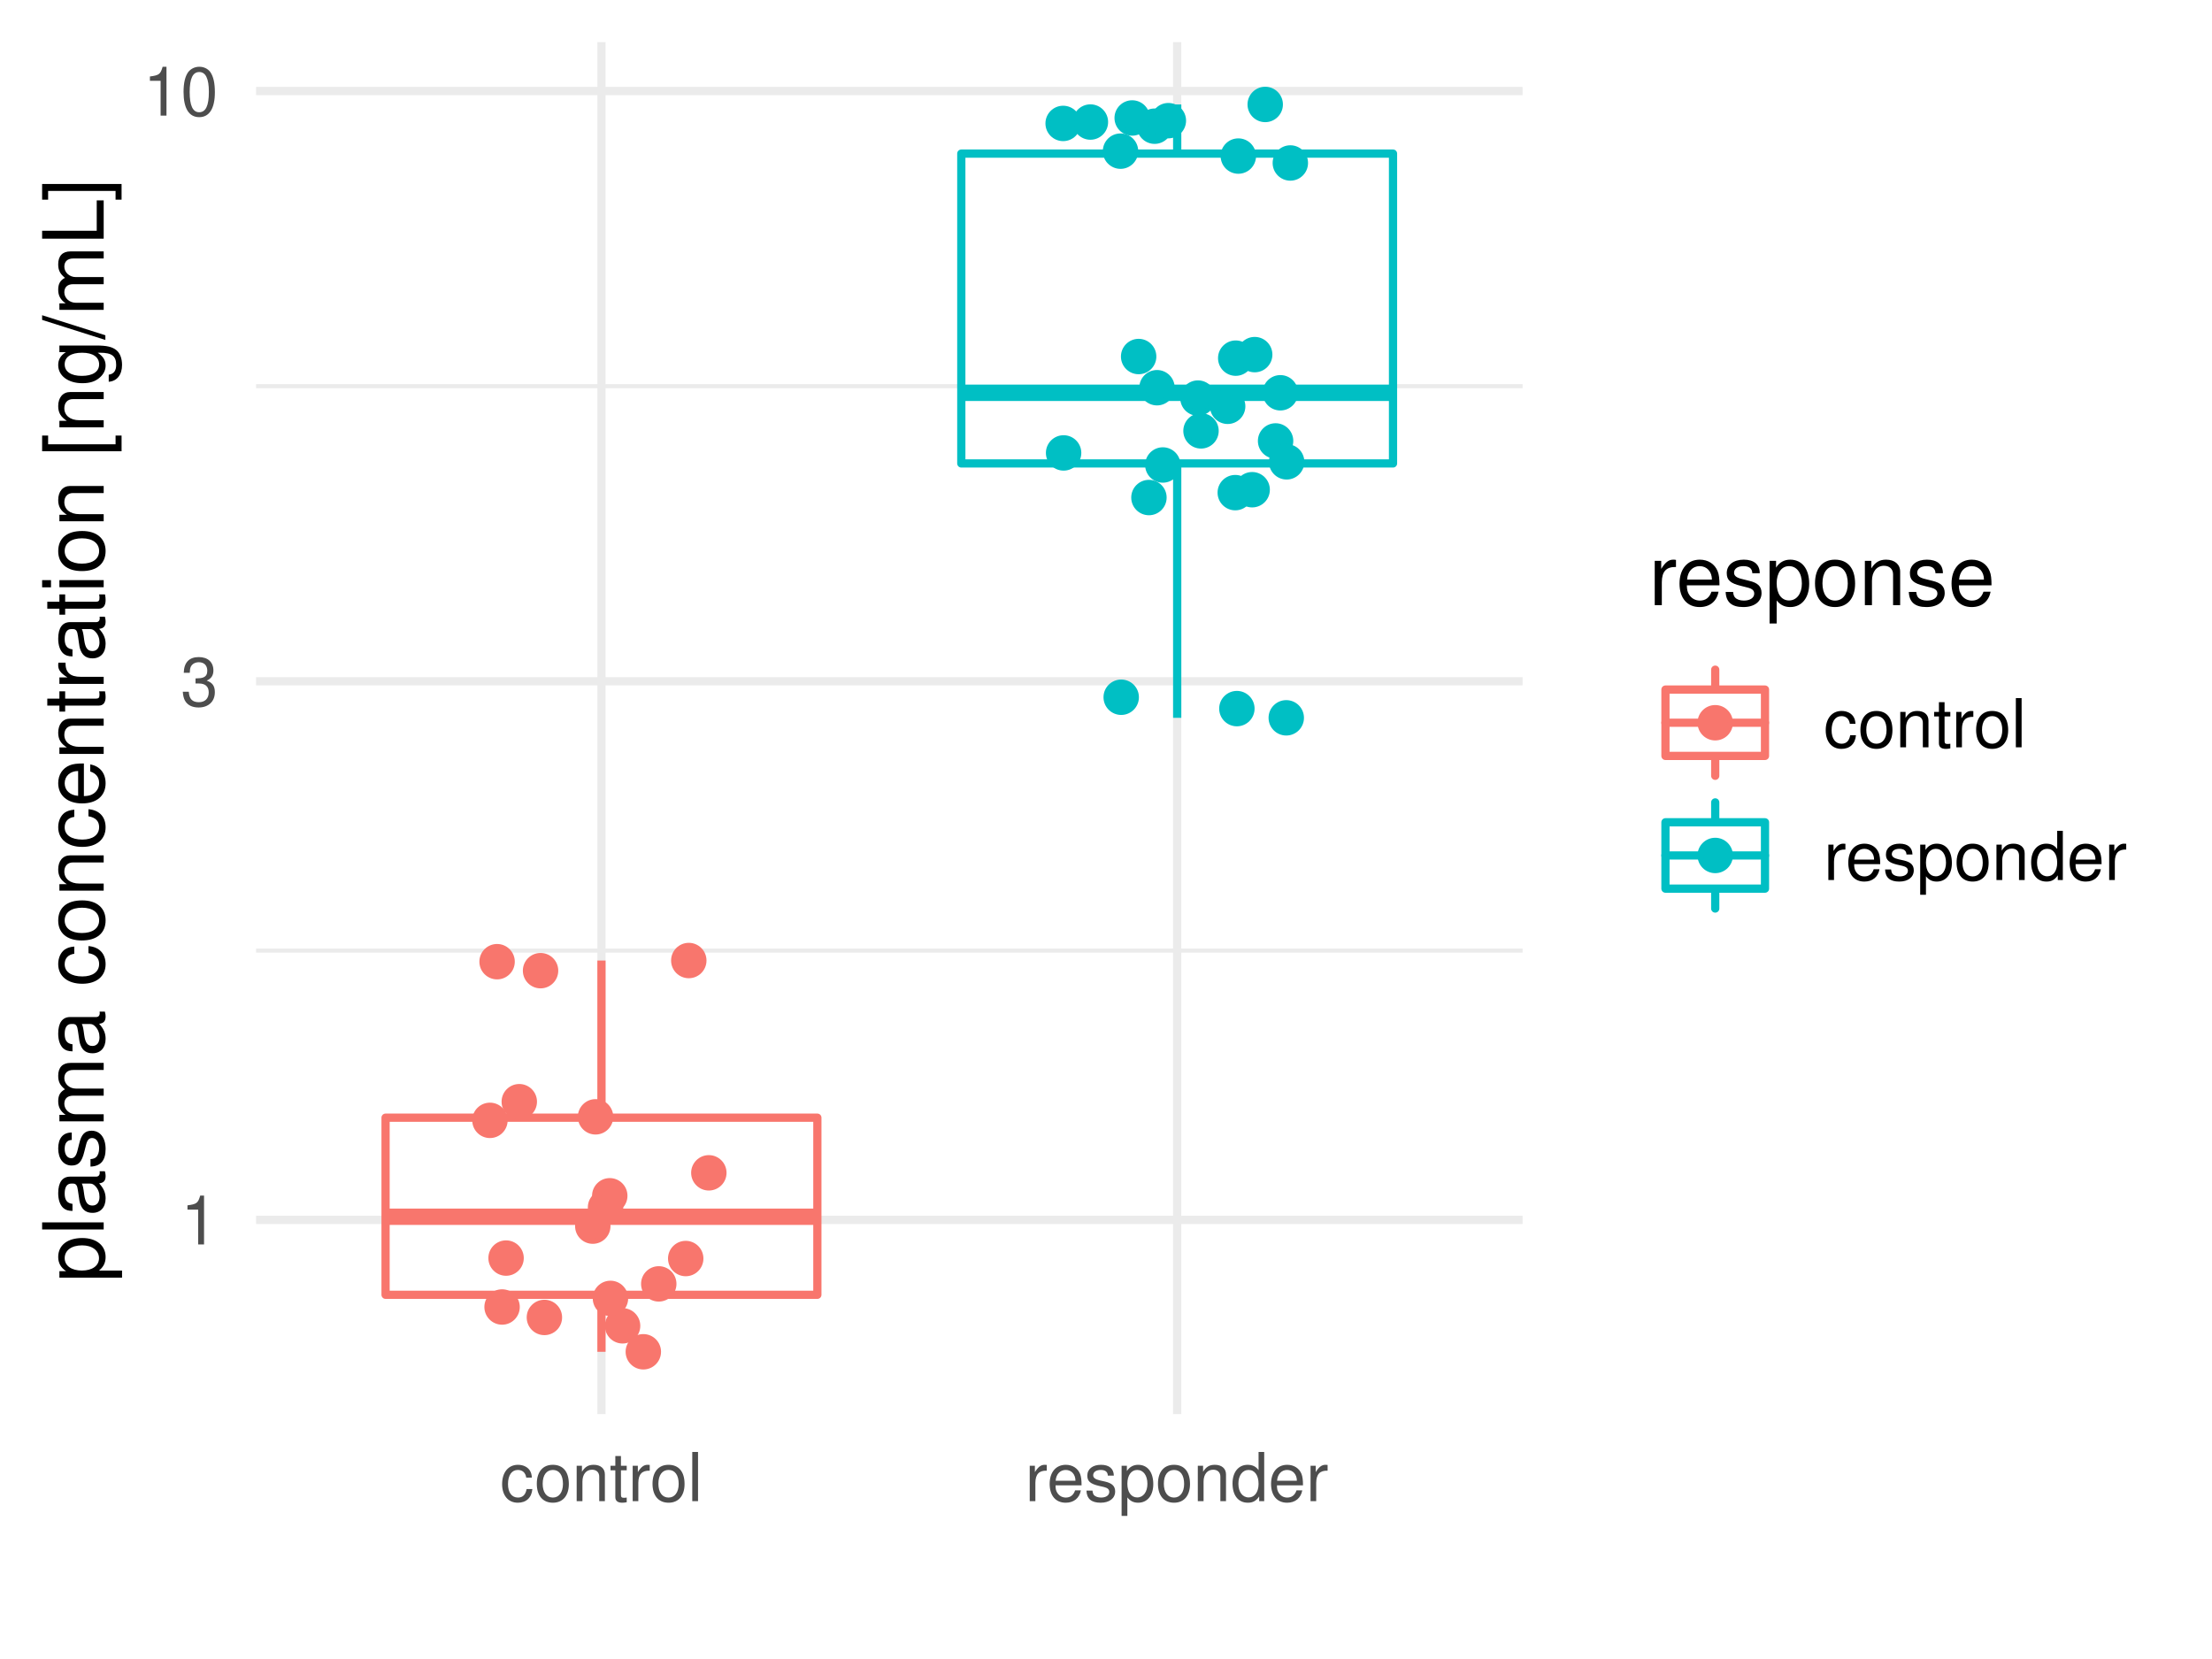
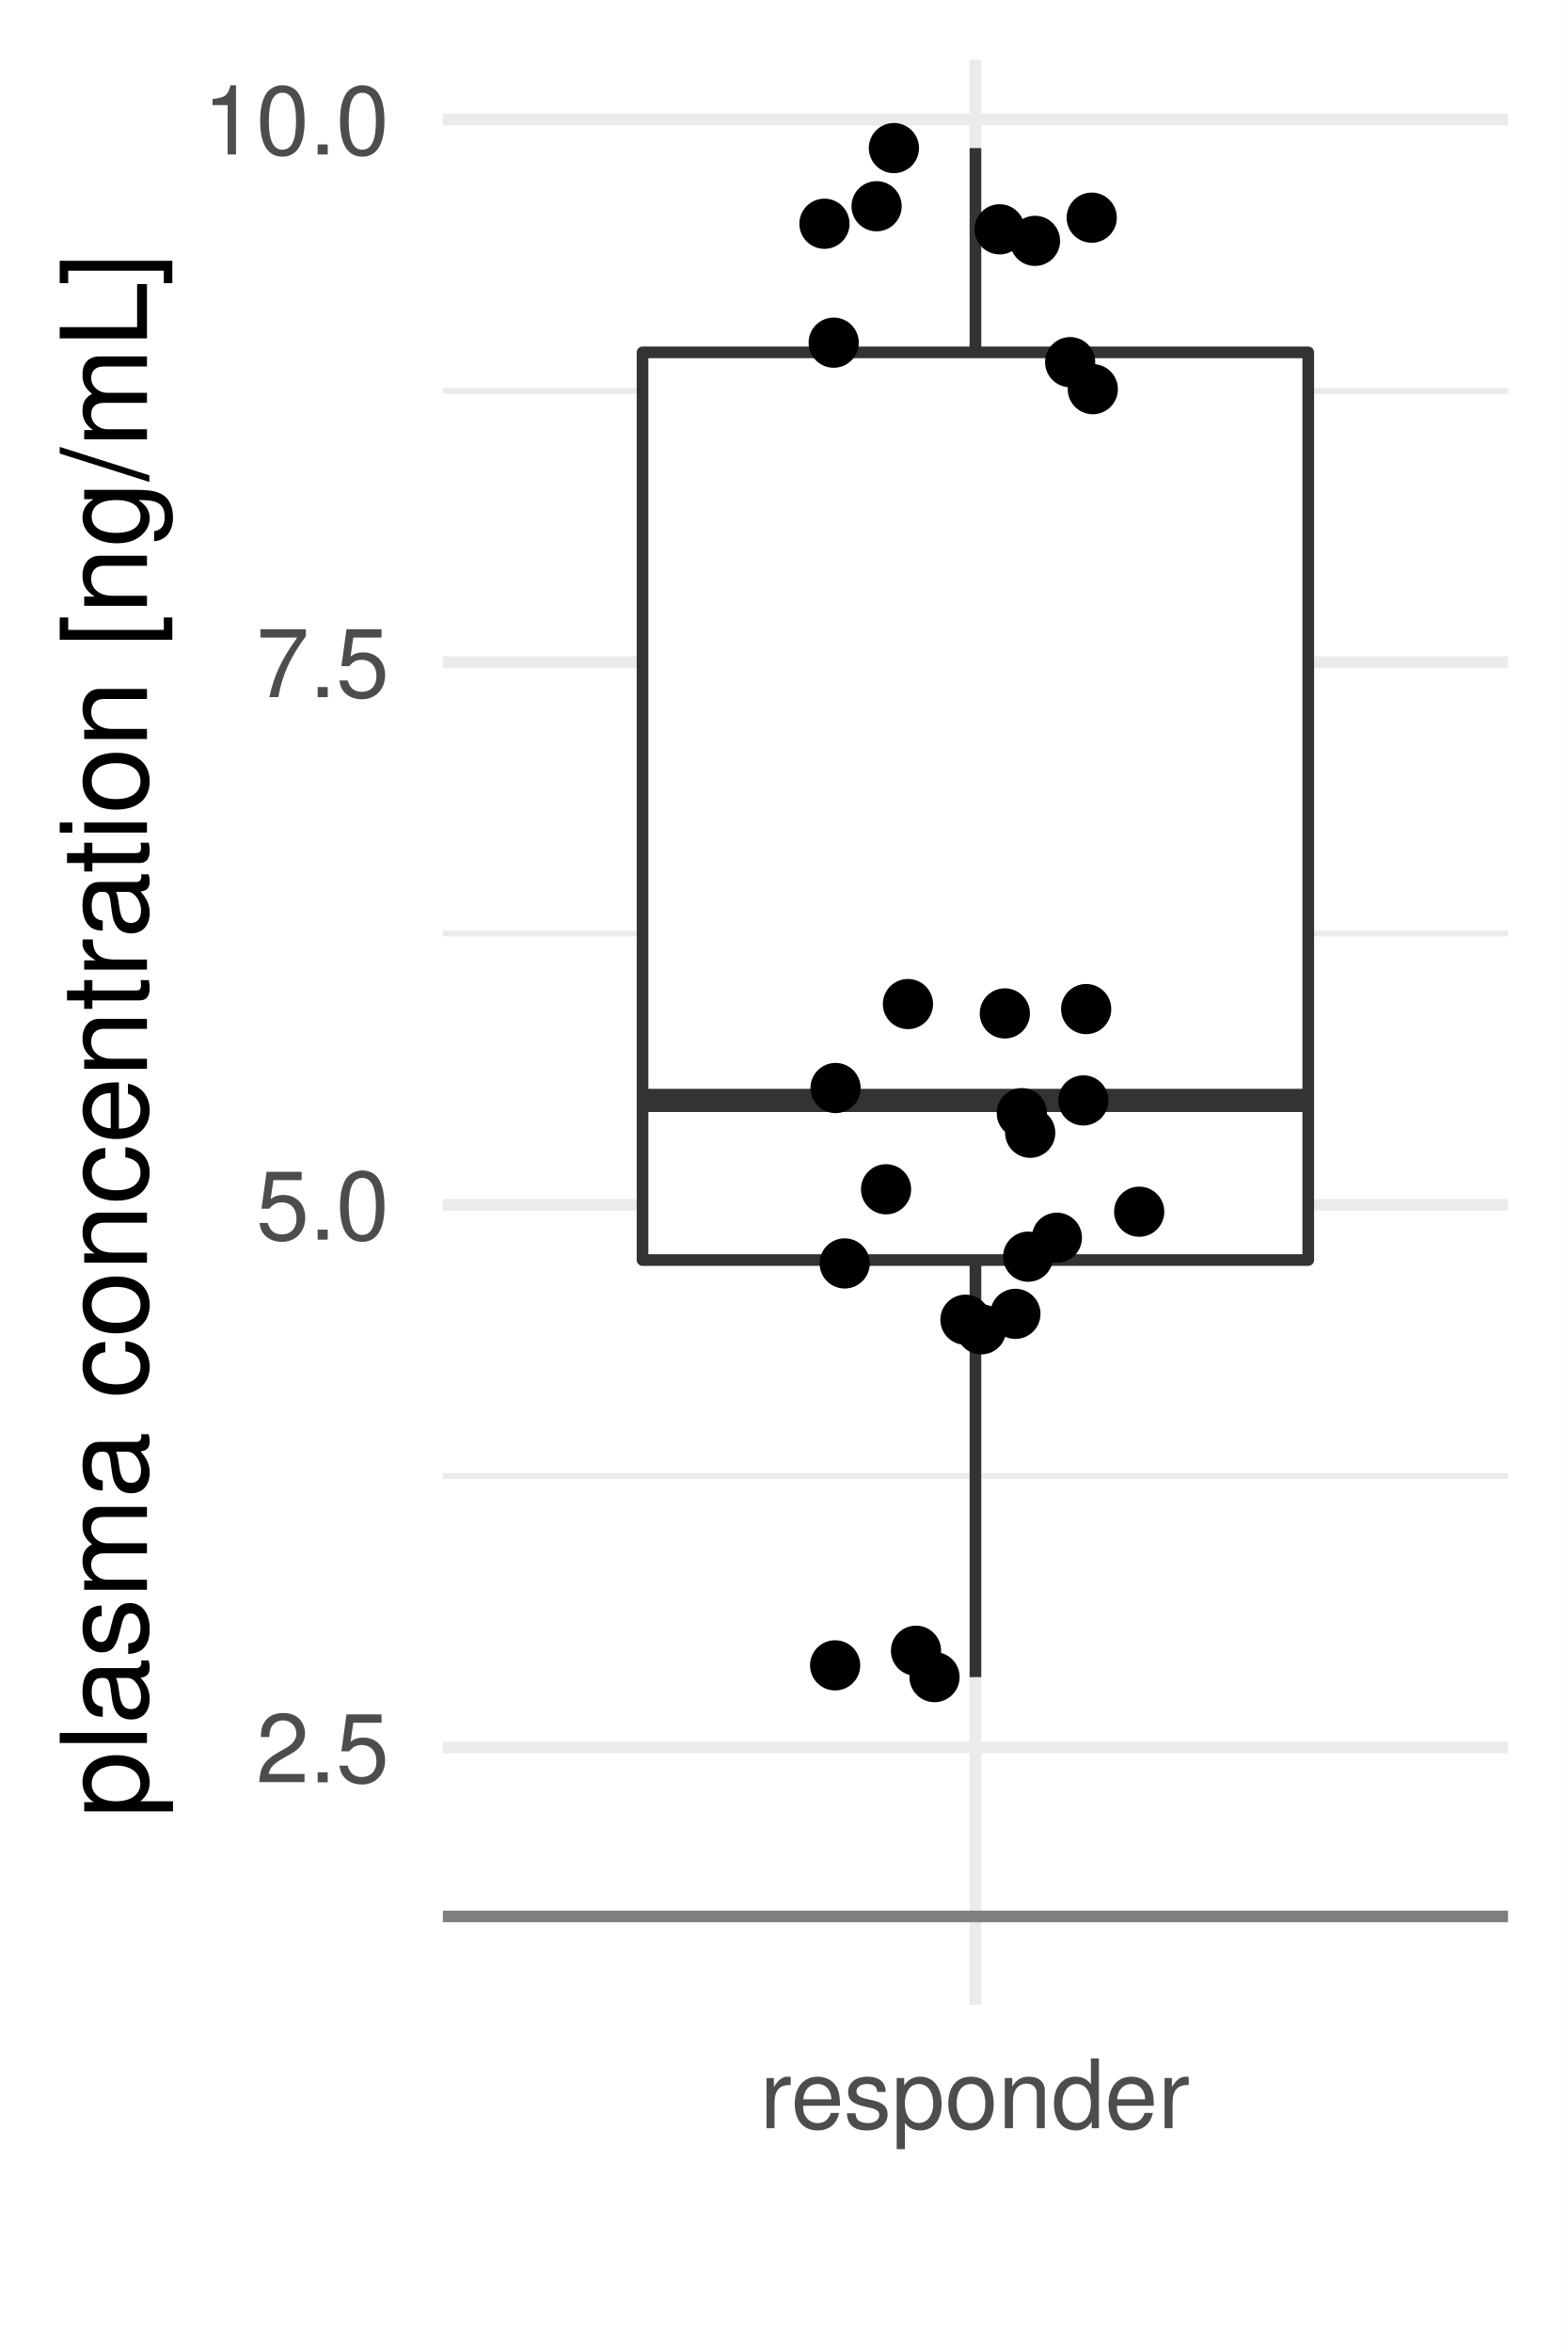
- <svg xmlns="http://www.w3.org/2000/svg" viewBox="0 0 288.00 216.00">
+ <svg xmlns="http://www.w3.org/2000/svg" viewBox="0 0 144.00 216.00">
  <defs>
    <style type="text/css">
    line, polyline, polygon, path, rect, circle {
      fill: none;
      stroke: #000000;
      stroke-linecap: round;
      stroke-linejoin: round;
      stroke-miterlimit: 10.00;
    }
  </style>
  </defs>
  <rect width="100%" height="100%" style="stroke: none; fill: #FFFFFF;" />
  <defs>
-     <clipPath id="cpMzMuMzR8MTk4LjI0fDE4NC4xMXw1LjQ4">
-       <rect x="33.34" y="5.48" width="164.90" height="178.64" />
+     <clipPath id="cpNDAuNjh8MTM4LjUyfDE4NC4xMXw1LjQ4">
+       <rect x="40.68" y="5.48" width="97.84" height="178.64" />
    </clipPath>
  </defs>
-   <polyline points="33.34,123.77 198.24,123.77 " style="stroke-width: 0.53; stroke: #EBEBEB; stroke-linecap: butt;" clip-path="url(#cpMzMuMzR8MTk4LjI0fDE4NC4xMXw1LjQ4)" />
-   <polyline points="33.34,50.28 198.24,50.28 " style="stroke-width: 0.53; stroke: #EBEBEB; stroke-linecap: butt;" clip-path="url(#cpMzMuMzR8MTk4LjI0fDE4NC4xMXw1LjQ4)" />
-   <polyline points="33.34,158.83 198.24,158.83 " style="stroke-width: 1.07; stroke: #EBEBEB; stroke-linecap: butt;" clip-path="url(#cpMzMuMzR8MTk4LjI0fDE4NC4xMXw1LjQ4)" />
-   <polyline points="33.34,88.70 198.24,88.70 " style="stroke-width: 1.07; stroke: #EBEBEB; stroke-linecap: butt;" clip-path="url(#cpMzMuMzR8MTk4LjI0fDE4NC4xMXw1LjQ4)" />
-   <polyline points="33.34,11.85 198.24,11.85 " style="stroke-width: 1.07; stroke: #EBEBEB; stroke-linecap: butt;" clip-path="url(#cpMzMuMzR8MTk4LjI0fDE4NC4xMXw1LjQ4)" />
-   <polyline points="78.31,184.11 78.31,5.48 " style="stroke-width: 1.07; stroke: #EBEBEB; stroke-linecap: butt;" clip-path="url(#cpMzMuMzR8MTk4LjI0fDE4NC4xMXw1LjQ4)" />
-   <polyline points="153.27,184.11 153.27,5.48 " style="stroke-width: 1.07; stroke: #EBEBEB; stroke-linecap: butt;" clip-path="url(#cpMzMuMzR8MTk4LjI0fDE4NC4xMXw1LjQ4)" />
-   <line x1="78.31" y1="145.52" x2="78.31" y2="125.06" style="stroke-width: 1.07; stroke: #F8766D; stroke-linecap: butt;" clip-path="url(#cpMzMuMzR8MTk4LjI0fDE4NC4xMXw1LjQ4)" />
-   <line x1="78.31" y1="168.58" x2="78.31" y2="176.00" style="stroke-width: 1.07; stroke: #F8766D; stroke-linecap: butt;" clip-path="url(#cpMzMuMzR8MTk4LjI0fDE4NC4xMXw1LjQ4)" />
-   <polygon points="50.20,145.52 50.20,168.58 106.42,168.58 106.42,145.52 50.20,145.52 " style="stroke-width: 1.07; stroke: #F8766D; fill: #FFFFFF;" clip-path="url(#cpMzMuMzR8MTk4LjI0fDE4NC4xMXw1LjQ4)" />
-   <line x1="50.20" y1="158.42" x2="106.42" y2="158.42" style="stroke-width: 2.13; stroke: #F8766D; stroke-linecap: butt;" clip-path="url(#cpMzMuMzR8MTk4LjI0fDE4NC4xMXw1LjQ4)" />
-   <line x1="153.27" y1="20.00" x2="153.27" y2="13.60" style="stroke-width: 1.07; stroke: #00BFC4; stroke-linecap: butt;" clip-path="url(#cpMzMuMzR8MTk4LjI0fDE4NC4xMXw1LjQ4)" />
-   <line x1="153.27" y1="60.34" x2="153.27" y2="93.46" style="stroke-width: 1.07; stroke: #00BFC4; stroke-linecap: butt;" clip-path="url(#cpMzMuMzR8MTk4LjI0fDE4NC4xMXw1LjQ4)" />
-   <polygon points="125.16,20.00 125.16,60.34 181.37,60.34 181.37,20.00 125.16,20.00 " style="stroke-width: 1.07; stroke: #00BFC4; fill: #FFFFFF;" clip-path="url(#cpMzMuMzR8MTk4LjI0fDE4NC4xMXw1LjQ4)" />
-   <line x1="125.16" y1="51.14" x2="181.37" y2="51.14" style="stroke-width: 2.13; stroke: #00BFC4; stroke-linecap: butt;" clip-path="url(#cpMzMuMzR8MTk4LjI0fDE4NC4xMXw1LjQ4)" />
-   <circle cx="161.23" cy="20.32" r="1.95" style="stroke-width: 0.71; stroke: #00BFC4; fill: #00BFC4;" clip-path="url(#cpMzMuMzR8MTk4LjI0fDE4NC4xMXw1LjQ4)" />
-   <circle cx="168.00" cy="21.22" r="1.95" style="stroke-width: 0.71; stroke: #00BFC4; fill: #00BFC4;" clip-path="url(#cpMzMuMzR8MTk4LjI0fDE4NC4xMXw1LjQ4)" />
-   <circle cx="145.89" cy="19.68" r="1.95" style="stroke-width: 0.71; stroke: #00BFC4; fill: #00BFC4;" clip-path="url(#cpMzMuMzR8MTk4LjI0fDE4NC4xMXw1LjQ4)" />
-   <circle cx="148.25" cy="46.42" r="1.95" style="stroke-width: 0.71; stroke: #00BFC4; fill: #00BFC4;" clip-path="url(#cpMzMuMzR8MTk4LjI0fDE4NC4xMXw1LjQ4)" />
-   <circle cx="160.89" cy="46.63" r="1.95" style="stroke-width: 0.71; stroke: #00BFC4; fill: #00BFC4;" clip-path="url(#cpMzMuMzR8MTk4LjI0fDE4NC4xMXw1LjQ4)" />
-   <circle cx="163.36" cy="46.17" r="1.95" style="stroke-width: 0.71; stroke: #00BFC4; fill: #00BFC4;" clip-path="url(#cpMzMuMzR8MTk4LjI0fDE4NC4xMXw1LjQ4)" />
-   <circle cx="166.70" cy="51.14" r="1.95" style="stroke-width: 0.71; stroke: #00BFC4; fill: #00BFC4;" clip-path="url(#cpMzMuMzR8MTk4LjI0fDE4NC4xMXw1LjQ4)" />
-   <circle cx="150.64" cy="50.48" r="1.95" style="stroke-width: 0.71; stroke: #00BFC4; fill: #00BFC4;" clip-path="url(#cpMzMuMzR8MTk4LjI0fDE4NC4xMXw1LjQ4)" />
-   <circle cx="159.84" cy="52.90" r="1.95" style="stroke-width: 0.71; stroke: #00BFC4; fill: #00BFC4;" clip-path="url(#cpMzMuMzR8MTk4LjI0fDE4NC4xMXw1LjQ4)" />
-   <circle cx="141.97" cy="15.89" r="1.95" style="stroke-width: 0.71; stroke: #00BFC4; fill: #00BFC4;" clip-path="url(#cpMzMuMzR8MTk4LjI0fDE4NC4xMXw1LjQ4)" />
-   <circle cx="138.42" cy="16.07" r="1.95" style="stroke-width: 0.71; stroke: #00BFC4; fill: #00BFC4;" clip-path="url(#cpMzMuMzR8MTk4LjI0fDE4NC4xMXw1LjQ4)" />
-   <circle cx="150.33" cy="16.43" r="1.95" style="stroke-width: 0.71; stroke: #00BFC4; fill: #00BFC4;" clip-path="url(#cpMzMuMzR8MTk4LjI0fDE4NC4xMXw1LjQ4)" />
-   <circle cx="164.73" cy="13.60" r="1.95" style="stroke-width: 0.71; stroke: #00BFC4; fill: #00BFC4;" clip-path="url(#cpMzMuMzR8MTk4LjI0fDE4NC4xMXw1LjQ4)" />
-   <circle cx="152.12" cy="15.71" r="1.95" style="stroke-width: 0.71; stroke: #00BFC4; fill: #00BFC4;" clip-path="url(#cpMzMuMzR8MTk4LjI0fDE4NC4xMXw1LjQ4)" />
-   <circle cx="147.41" cy="15.36" r="1.95" style="stroke-width: 0.71; stroke: #00BFC4; fill: #00BFC4;" clip-path="url(#cpMzMuMzR8MTk4LjI0fDE4NC4xMXw1LjQ4)" />
-   <circle cx="83.76" cy="176.00" r="1.95" style="stroke-width: 0.71; stroke: #F8766D; fill: #F8766D;" clip-path="url(#cpMzMuMzR8MTk4LjI0fDE4NC4xMXw1LjQ4)" />
-   <circle cx="65.37" cy="170.17" r="1.95" style="stroke-width: 0.71; stroke: #F8766D; fill: #F8766D;" clip-path="url(#cpMzMuMzR8MTk4LjI0fDE4NC4xMXw1LjQ4)" />
-   <circle cx="81.06" cy="172.62" r="1.95" style="stroke-width: 0.71; stroke: #F8766D; fill: #F8766D;" clip-path="url(#cpMzMuMzR8MTk4LjI0fDE4NC4xMXw1LjQ4)" />
-   <circle cx="65.89" cy="163.80" r="1.95" style="stroke-width: 0.71; stroke: #F8766D; fill: #F8766D;" clip-path="url(#cpMzMuMzR8MTk4LjI0fDE4NC4xMXw1LjQ4)" />
-   <circle cx="70.88" cy="171.53" r="1.95" style="stroke-width: 0.71; stroke: #F8766D; fill: #F8766D;" clip-path="url(#cpMzMuMzR8MTk4LjI0fDE4NC4xMXw1LjQ4)" />
-   <circle cx="79.48" cy="169.05" r="1.95" style="stroke-width: 0.71; stroke: #F8766D; fill: #F8766D;" clip-path="url(#cpMzMuMzR8MTk4LjI0fDE4NC4xMXw1LjQ4)" />
-   <circle cx="77.18" cy="159.64" r="1.95" style="stroke-width: 0.71; stroke: #F8766D; fill: #F8766D;" clip-path="url(#cpMzMuMzR8MTk4LjI0fDE4NC4xMXw1LjQ4)" />
-   <circle cx="79.39" cy="155.69" r="1.95" style="stroke-width: 0.71; stroke: #F8766D; fill: #F8766D;" clip-path="url(#cpMzMuMzR8MTk4LjI0fDE4NC4xMXw1LjQ4)" />
-   <circle cx="89.28" cy="163.86" r="1.95" style="stroke-width: 0.71; stroke: #F8766D; fill: #F8766D;" clip-path="url(#cpMzMuMzR8MTk4LjI0fDE4NC4xMXw1LjQ4)" />
-   <circle cx="160.83" cy="64.14" r="1.95" style="stroke-width: 0.71; stroke: #00BFC4; fill: #00BFC4;" clip-path="url(#cpMzMuMzR8MTk4LjI0fDE4NC4xMXw1LjQ4)" />
-   <circle cx="163.03" cy="63.76" r="1.95" style="stroke-width: 0.71; stroke: #00BFC4; fill: #00BFC4;" clip-path="url(#cpMzMuMzR8MTk4LjI0fDE4NC4xMXw1LjQ4)" />
-   <circle cx="151.40" cy="60.54" r="1.95" style="stroke-width: 0.71; stroke: #00BFC4; fill: #00BFC4;" clip-path="url(#cpMzMuMzR8MTk4LjI0fDE4NC4xMXw1LjQ4)" />
-   <circle cx="161.04" cy="92.26" r="1.95" style="stroke-width: 0.71; stroke: #00BFC4; fill: #00BFC4;" clip-path="url(#cpMzMuMzR8MTk4LjI0fDE4NC4xMXw1LjQ4)" />
-   <circle cx="167.47" cy="93.46" r="1.95" style="stroke-width: 0.71; stroke: #00BFC4; fill: #00BFC4;" clip-path="url(#cpMzMuMzR8MTk4LjI0fDE4NC4xMXw1LjQ4)" />
-   <circle cx="145.98" cy="90.78" r="1.95" style="stroke-width: 0.71; stroke: #00BFC4; fill: #00BFC4;" clip-path="url(#cpMzMuMzR8MTk4LjI0fDE4NC4xMXw1LjQ4)" />
-   <circle cx="156.37" cy="56.10" r="1.95" style="stroke-width: 0.71; stroke: #00BFC4; fill: #00BFC4;" clip-path="url(#cpMzMuMzR8MTk4LjI0fDE4NC4xMXw1LjQ4)" />
-   <circle cx="155.97" cy="51.83" r="1.95" style="stroke-width: 0.71; stroke: #00BFC4; fill: #00BFC4;" clip-path="url(#cpMzMuMzR8MTk4LjI0fDE4NC4xMXw1LjQ4)" />
-   <circle cx="138.48" cy="58.97" r="1.95" style="stroke-width: 0.71; stroke: #00BFC4; fill: #00BFC4;" clip-path="url(#cpMzMuMzR8MTk4LjI0fDE4NC4xMXw1LjQ4)" />
-   <circle cx="166.08" cy="57.41" r="1.95" style="stroke-width: 0.71; stroke: #00BFC4; fill: #00BFC4;" clip-path="url(#cpMzMuMzR8MTk4LjI0fDE4NC4xMXw1LjQ4)" />
-   <circle cx="167.52" cy="60.13" r="1.95" style="stroke-width: 0.71; stroke: #00BFC4; fill: #00BFC4;" clip-path="url(#cpMzMuMzR8MTk4LjI0fDE4NC4xMXw1LjQ4)" />
-   <circle cx="149.59" cy="64.78" r="1.95" style="stroke-width: 0.71; stroke: #00BFC4; fill: #00BFC4;" clip-path="url(#cpMzMuMzR8MTk4LjI0fDE4NC4xMXw1LjQ4)" />
-   <circle cx="85.77" cy="167.16" r="1.95" style="stroke-width: 0.71; stroke: #F8766D; fill: #F8766D;" clip-path="url(#cpMzMuMzR8MTk4LjI0fDE4NC4xMXw1LjQ4)" />
-   <circle cx="78.84" cy="157.20" r="1.95" style="stroke-width: 0.71; stroke: #F8766D; fill: #F8766D;" clip-path="url(#cpMzMuMzR8MTk4LjI0fDE4NC4xMXw1LjQ4)" />
-   <circle cx="92.29" cy="152.70" r="1.95" style="stroke-width: 0.71; stroke: #F8766D; fill: #F8766D;" clip-path="url(#cpMzMuMzR8MTk4LjI0fDE4NC4xMXw1LjQ4)" />
-   <circle cx="63.79" cy="145.87" r="1.95" style="stroke-width: 0.71; stroke: #F8766D; fill: #F8766D;" clip-path="url(#cpMzMuMzR8MTk4LjI0fDE4NC4xMXw1LjQ4)" />
-   <circle cx="67.61" cy="143.44" r="1.95" style="stroke-width: 0.71; stroke: #F8766D; fill: #F8766D;" clip-path="url(#cpMzMuMzR8MTk4LjI0fDE4NC4xMXw1LjQ4)" />
-   <circle cx="77.54" cy="145.41" r="1.95" style="stroke-width: 0.71; stroke: #F8766D; fill: #F8766D;" clip-path="url(#cpMzMuMzR8MTk4LjI0fDE4NC4xMXw1LjQ4)" />
-   <circle cx="89.68" cy="125.06" r="1.95" style="stroke-width: 0.71; stroke: #F8766D; fill: #F8766D;" clip-path="url(#cpMzMuMzR8MTk4LjI0fDE4NC4xMXw1LjQ4)" />
-   <circle cx="64.72" cy="125.21" r="1.95" style="stroke-width: 0.71; stroke: #F8766D; fill: #F8766D;" clip-path="url(#cpMzMuMzR8MTk4LjI0fDE4NC4xMXw1LjQ4)" />
-   <circle cx="70.38" cy="126.38" r="1.95" style="stroke-width: 0.71; stroke: #F8766D; fill: #F8766D;" clip-path="url(#cpMzMuMzR8MTk4LjI0fDE4NC4xMXw1LjQ4)" />
+   <polyline points="40.68,135.56 138.52,135.56 " style="stroke-width: 0.53; stroke: #EBEBEB; stroke-linecap: butt;" clip-path="url(#cpNDAuNjh8MTM4LjUyfDE4NC4xMXw1LjQ4)" />
+   <polyline points="40.68,85.73 138.52,85.73 " style="stroke-width: 0.53; stroke: #EBEBEB; stroke-linecap: butt;" clip-path="url(#cpNDAuNjh8MTM4LjUyfDE4NC4xMXw1LjQ4)" />
+   <polyline points="40.68,35.90 138.52,35.90 " style="stroke-width: 0.53; stroke: #EBEBEB; stroke-linecap: butt;" clip-path="url(#cpNDAuNjh8MTM4LjUyfDE4NC4xMXw1LjQ4)" />
+   <polyline points="40.68,160.48 138.52,160.48 " style="stroke-width: 1.07; stroke: #EBEBEB; stroke-linecap: butt;" clip-path="url(#cpNDAuNjh8MTM4LjUyfDE4NC4xMXw1LjQ4)" />
+   <polyline points="40.68,110.65 138.52,110.65 " style="stroke-width: 1.07; stroke: #EBEBEB; stroke-linecap: butt;" clip-path="url(#cpNDAuNjh8MTM4LjUyfDE4NC4xMXw1LjQ4)" />
+   <polyline points="40.68,60.82 138.52,60.82 " style="stroke-width: 1.07; stroke: #EBEBEB; stroke-linecap: butt;" clip-path="url(#cpNDAuNjh8MTM4LjUyfDE4NC4xMXw1LjQ4)" />
+   <polyline points="40.68,10.98 138.52,10.98 " style="stroke-width: 1.07; stroke: #EBEBEB; stroke-linecap: butt;" clip-path="url(#cpNDAuNjh8MTM4LjUyfDE4NC4xMXw1LjQ4)" />
+   <polyline points="89.60,184.11 89.60,5.48 " style="stroke-width: 1.07; stroke: #EBEBEB; stroke-linecap: butt;" clip-path="url(#cpNDAuNjh8MTM4LjUyfDE4NC4xMXw1LjQ4)" />
+   <line x1="40.68" y1="176.00" x2="138.52" y2="176.00" style="stroke-width: 1.07; stroke: #7F7F7F; stroke-linecap: butt;" clip-path="url(#cpNDAuNjh8MTM4LjUyfDE4NC4xMXw1LjQ4)" />
+   <line x1="89.60" y1="32.36" x2="89.60" y2="13.60" style="stroke-width: 1.07; stroke: #333333; stroke-linecap: butt;" clip-path="url(#cpNDAuNjh8MTM4LjUyfDE4NC4xMXw1LjQ4)" />
+   <line x1="89.60" y1="115.72" x2="89.60" y2="154.02" style="stroke-width: 1.07; stroke: #333333; stroke-linecap: butt;" clip-path="url(#cpNDAuNjh8MTM4LjUyfDE4NC4xMXw1LjQ4)" />
+   <polygon points="59.02,32.36 59.02,115.72 120.17,115.72 120.17,32.36 59.02,32.36 " style="stroke-width: 1.07; stroke: #333333; fill: #FFFFFF;" clip-path="url(#cpNDAuNjh8MTM4LjUyfDE4NC4xMXw1LjQ4)" />
+   <line x1="59.02" y1="101.06" x2="120.17" y2="101.06" style="stroke-width: 2.13; stroke: #333333; stroke-linecap: butt;" clip-path="url(#cpNDAuNjh8MTM4LjUyfDE4NC4xMXw1LjQ4)" />
+   <circle cx="98.30" cy="33.26" r="1.95" style="stroke-width: 0.71; fill: #000000;" clip-path="url(#cpNDAuNjh8MTM4LjUyfDE4NC4xMXw1LjQ4)" />
+   <circle cx="100.38" cy="35.74" r="1.95" style="stroke-width: 0.71; fill: #000000;" clip-path="url(#cpNDAuNjh8MTM4LjUyfDE4NC4xMXw1LjQ4)" />
+   <circle cx="76.58" cy="31.47" r="1.95" style="stroke-width: 0.71; fill: #000000;" clip-path="url(#cpNDAuNjh8MTM4LjUyfDE4NC4xMXw1LjQ4)" />
+   <circle cx="99.77" cy="92.67" r="1.95" style="stroke-width: 0.71; fill: #000000;" clip-path="url(#cpNDAuNjh8MTM4LjUyfDE4NC4xMXw1LjQ4)" />
+   <circle cx="92.30" cy="93.07" r="1.95" style="stroke-width: 0.71; fill: #000000;" clip-path="url(#cpNDAuNjh8MTM4LjUyfDE4NC4xMXw1LjQ4)" />
+   <circle cx="83.40" cy="92.21" r="1.95" style="stroke-width: 0.71; fill: #000000;" clip-path="url(#cpNDAuNjh8MTM4LjUyfDE4NC4xMXw1LjQ4)" />
+   <circle cx="99.51" cy="101.06" r="1.95" style="stroke-width: 0.71; fill: #000000;" clip-path="url(#cpNDAuNjh8MTM4LjUyfDE4NC4xMXw1LjQ4)" />
+   <circle cx="76.75" cy="99.92" r="1.95" style="stroke-width: 0.71; fill: #000000;" clip-path="url(#cpNDAuNjh8MTM4LjUyfDE4NC4xMXw1LjQ4)" />
+   <circle cx="94.63" cy="104.03" r="1.95" style="stroke-width: 0.71; fill: #000000;" clip-path="url(#cpNDAuNjh8MTM4LjUyfDE4NC4xMXw1LjQ4)" />
+   <circle cx="75.73" cy="20.55" r="1.95" style="stroke-width: 0.71; fill: #000000;" clip-path="url(#cpNDAuNjh8MTM4LjUyfDE4NC4xMXw1LjQ4)" />
+   <circle cx="91.82" cy="21.06" r="1.95" style="stroke-width: 0.71; fill: #000000;" clip-path="url(#cpNDAuNjh8MTM4LjUyfDE4NC4xMXw1LjQ4)" />
+   <circle cx="95.07" cy="22.12" r="1.95" style="stroke-width: 0.71; fill: #000000;" clip-path="url(#cpNDAuNjh8MTM4LjUyfDE4NC4xMXw1LjQ4)" />
+   <circle cx="82.11" cy="13.60" r="1.95" style="stroke-width: 0.71; fill: #000000;" clip-path="url(#cpNDAuNjh8MTM4LjUyfDE4NC4xMXw1LjQ4)" />
+   <circle cx="100.28" cy="19.99" r="1.95" style="stroke-width: 0.71; fill: #000000;" clip-path="url(#cpNDAuNjh8MTM4LjUyfDE4NC4xMXw1LjQ4)" />
+   <circle cx="80.52" cy="18.94" r="1.95" style="stroke-width: 0.71; fill: #000000;" clip-path="url(#cpNDAuNjh8MTM4LjUyfDE4NC4xMXw1LjQ4)" />
+   <circle cx="88.68" cy="121.20" r="1.95" style="stroke-width: 0.71; fill: #000000;" clip-path="url(#cpNDAuNjh8MTM4LjUyfDE4NC4xMXw1LjQ4)" />
+   <circle cx="93.27" cy="120.66" r="1.95" style="stroke-width: 0.71; fill: #000000;" clip-path="url(#cpNDAuNjh8MTM4LjUyfDE4NC4xMXw1LjQ4)" />
+   <circle cx="77.59" cy="116.03" r="1.95" style="stroke-width: 0.71; fill: #000000;" clip-path="url(#cpNDAuNjh8MTM4LjUyfDE4NC4xMXw1LjQ4)" />
+   <circle cx="76.71" cy="152.94" r="1.95" style="stroke-width: 0.71; fill: #000000;" clip-path="url(#cpNDAuNjh8MTM4LjUyfDE4NC4xMXw1LjQ4)" />
+   <circle cx="85.84" cy="154.02" r="1.95" style="stroke-width: 0.71; fill: #000000;" clip-path="url(#cpNDAuNjh8MTM4LjUyfDE4NC4xMXw1LjQ4)" />
+   <circle cx="84.14" cy="151.60" r="1.95" style="stroke-width: 0.71; fill: #000000;" clip-path="url(#cpNDAuNjh8MTM4LjUyfDE4NC4xMXw1LjQ4)" />
+   <circle cx="81.39" cy="109.22" r="1.95" style="stroke-width: 0.71; fill: #000000;" clip-path="url(#cpNDAuNjh8MTM4LjUyfDE4NC4xMXw1LjQ4)" />
+   <circle cx="93.86" cy="102.23" r="1.95" style="stroke-width: 0.71; fill: #000000;" clip-path="url(#cpNDAuNjh8MTM4LjUyfDE4NC4xMXw1LjQ4)" />
+   <circle cx="97.08" cy="113.67" r="1.95" style="stroke-width: 0.71; fill: #000000;" clip-path="url(#cpNDAuNjh8MTM4LjUyfDE4NC4xMXw1LjQ4)" />
+   <circle cx="104.64" cy="111.28" r="1.95" style="stroke-width: 0.71; fill: #000000;" clip-path="url(#cpNDAuNjh8MTM4LjUyfDE4NC4xMXw1LjQ4)" />
+   <circle cx="94.44" cy="115.41" r="1.95" style="stroke-width: 0.71; fill: #000000;" clip-path="url(#cpNDAuNjh8MTM4LjUyfDE4NC4xMXw1LjQ4)" />
+   <circle cx="90.13" cy="122.08" r="1.95" style="stroke-width: 0.71; fill: #000000;" clip-path="url(#cpNDAuNjh8MTM4LjUyfDE4NC4xMXw1LjQ4)" />
  <defs>
-     <clipPath id="cpMC4wMHwyODguMDB8MjE2LjAwfDAuMDA=">
-       <rect x="0.00" y="0.00" width="288.00" height="216.00" />
+     <clipPath id="cpMC4wMHwxNDQuMDB8MjE2LjAwfDAuMDA=">
+       <rect x="0.00" y="0.00" width="144.00" height="216.00" />
    </clipPath>
  </defs>
-   <g clip-path="url(#cpMC4wMHwyODguMDB8MjE2LjAwfDAuMDA=)">
-     <text x="23.52" y="162.03" style="font-size: 8.80px; fill: #4D4D4D; font-family: Nimbus Sans L;" textLength="4.89px" lengthAdjust="spacingAndGlyphs">1</text>
+   <g clip-path="url(#cpMC4wMHwxNDQuMDB8MjE2LjAwfDAuMDA=)">
+     <text x="23.52" y="163.68" style="font-size: 8.80px; fill: #4D4D4D; font-family: Nimbus Sans L;" textLength="12.23px" lengthAdjust="spacingAndGlyphs">2.5</text>
  </g>
-   <g clip-path="url(#cpMC4wMHwyODguMDB8MjE2LjAwfDAuMDA=)">
-     <text x="23.52" y="91.91" style="font-size: 8.80px; fill: #4D4D4D; font-family: Nimbus Sans L;" textLength="4.89px" lengthAdjust="spacingAndGlyphs">3</text>
+   <g clip-path="url(#cpMC4wMHwxNDQuMDB8MjE2LjAwfDAuMDA=)">
+     <text x="23.52" y="113.85" style="font-size: 8.80px; fill: #4D4D4D; font-family: Nimbus Sans L;" textLength="12.23px" lengthAdjust="spacingAndGlyphs">5.0</text>
  </g>
-   <g clip-path="url(#cpMC4wMHwyODguMDB8MjE2LjAwfDAuMDA=)">
-     <text x="18.63" y="15.05" style="font-size: 8.80px; fill: #4D4D4D; font-family: Nimbus Sans L;" textLength="9.78px" lengthAdjust="spacingAndGlyphs">10</text>
+   <g clip-path="url(#cpMC4wMHwxNDQuMDB8MjE2LjAwfDAuMDA=)">
+     <text x="23.52" y="64.02" style="font-size: 8.80px; fill: #4D4D4D; font-family: Nimbus Sans L;" textLength="12.23px" lengthAdjust="spacingAndGlyphs">7.5</text>
  </g>
-   <g clip-path="url(#cpMC4wMHwyODguMDB8MjE2LjAwfDAuMDA=)">
-     <text x="65.11" y="195.45" style="font-size: 8.80px; fill: #4D4D4D; font-family: Nimbus Sans L;" textLength="26.40px" lengthAdjust="spacingAndGlyphs">control</text>
+   <g clip-path="url(#cpMC4wMHwxNDQuMDB8MjE2LjAwfDAuMDA=)">
+     <text x="18.63" y="14.19" style="font-size: 8.80px; fill: #4D4D4D; font-family: Nimbus Sans L;" textLength="17.12px" lengthAdjust="spacingAndGlyphs">10.0</text>
  </g>
-   <g clip-path="url(#cpMC4wMHwyODguMDB8MjE2LjAwfDAuMDA=)">
-     <text x="133.46" y="195.45" style="font-size: 8.80px; fill: #4D4D4D; font-family: Nimbus Sans L;" textLength="39.60px" lengthAdjust="spacingAndGlyphs">responder</text>
+   <g clip-path="url(#cpMC4wMHwxNDQuMDB8MjE2LjAwfDAuMDA=)">
+     <text x="69.80" y="195.45" style="font-size: 8.80px; fill: #4D4D4D; font-family: Nimbus Sans L;" textLength="39.60px" lengthAdjust="spacingAndGlyphs">responder</text>
  </g>
-   <g clip-path="url(#cpMC4wMHwyODguMDB8MjE2LjAwfDAuMDA=)">
+   <g clip-path="url(#cpMC4wMHwxNDQuMDB8MjE2LjAwfDAuMDA=)">
    <text transform="translate(13.50,166.94) rotate(-90)" style="font-size: 11.00px; font-family: Nimbus Sans L;" textLength="144.29px" lengthAdjust="spacingAndGlyphs">plasma concentration [ng/mL]</text>
  </g>
-   <g clip-path="url(#cpMC4wMHwyODguMDB8MjE2LjAwfDAuMDA=)">
-     <text x="214.68" y="78.79" style="font-size: 11.00px; font-family: Nimbus Sans L;" textLength="45.24px" lengthAdjust="spacingAndGlyphs">response</text>
-   </g>
-   <polyline points="223.32,101.01 223.32,98.42 " style="stroke-width: 1.07; stroke: #F8766D;" clip-path="url(#cpMC4wMHwyODguMDB8MjE2LjAwfDAuMDA=)" />
-   <polyline points="223.32,89.78 223.32,87.19 " style="stroke-width: 1.07; stroke: #F8766D;" clip-path="url(#cpMC4wMHwyODguMDB8MjE2LjAwfDAuMDA=)" />
-   <rect x="216.84" y="89.78" width="12.96" height="8.64" style="stroke-width: 1.07; stroke: #F8766D; fill: #FFFFFF;" clip-path="url(#cpMC4wMHwyODguMDB8MjE2LjAwfDAuMDA=)" />
-   <polyline points="216.84,94.10 229.80,94.10 " style="stroke-width: 1.07; stroke: #F8766D;" clip-path="url(#cpMC4wMHwyODguMDB8MjE2LjAwfDAuMDA=)" />
-   <circle cx="223.32" cy="94.10" r="1.95" style="stroke-width: 0.71; stroke: #F8766D; fill: #F8766D;" clip-path="url(#cpMC4wMHwyODguMDB8MjE2LjAwfDAuMDA=)" />
-   <polyline points="223.32,118.29 223.32,115.70 " style="stroke-width: 1.07; stroke: #00BFC4;" clip-path="url(#cpMC4wMHwyODguMDB8MjE2LjAwfDAuMDA=)" />
-   <polyline points="223.32,107.06 223.32,104.47 " style="stroke-width: 1.07; stroke: #00BFC4;" clip-path="url(#cpMC4wMHwyODguMDB8MjE2LjAwfDAuMDA=)" />
-   <rect x="216.84" y="107.06" width="12.96" height="8.64" style="stroke-width: 1.07; stroke: #00BFC4; fill: #FFFFFF;" clip-path="url(#cpMC4wMHwyODguMDB8MjE2LjAwfDAuMDA=)" />
-   <polyline points="216.84,111.38 229.80,111.38 " style="stroke-width: 1.07; stroke: #00BFC4;" clip-path="url(#cpMC4wMHwyODguMDB8MjE2LjAwfDAuMDA=)" />
-   <circle cx="223.32" cy="111.38" r="1.95" style="stroke-width: 0.71; stroke: #00BFC4; fill: #00BFC4;" clip-path="url(#cpMC4wMHwyODguMDB8MjE2LjAwfDAuMDA=)" />
-   <g clip-path="url(#cpMC4wMHwyODguMDB8MjE2LjAwfDAuMDA=)">
-     <text x="237.44" y="97.30" style="font-size: 8.80px; font-family: Nimbus Sans L;" textLength="26.40px" lengthAdjust="spacingAndGlyphs">control</text>
-   </g>
-   <g clip-path="url(#cpMC4wMHwyODguMDB8MjE2LjAwfDAuMDA=)">
-     <text x="237.44" y="114.58" style="font-size: 8.80px; font-family: Nimbus Sans L;" textLength="39.60px" lengthAdjust="spacingAndGlyphs">responder</text>
-   </g>
</svg>
